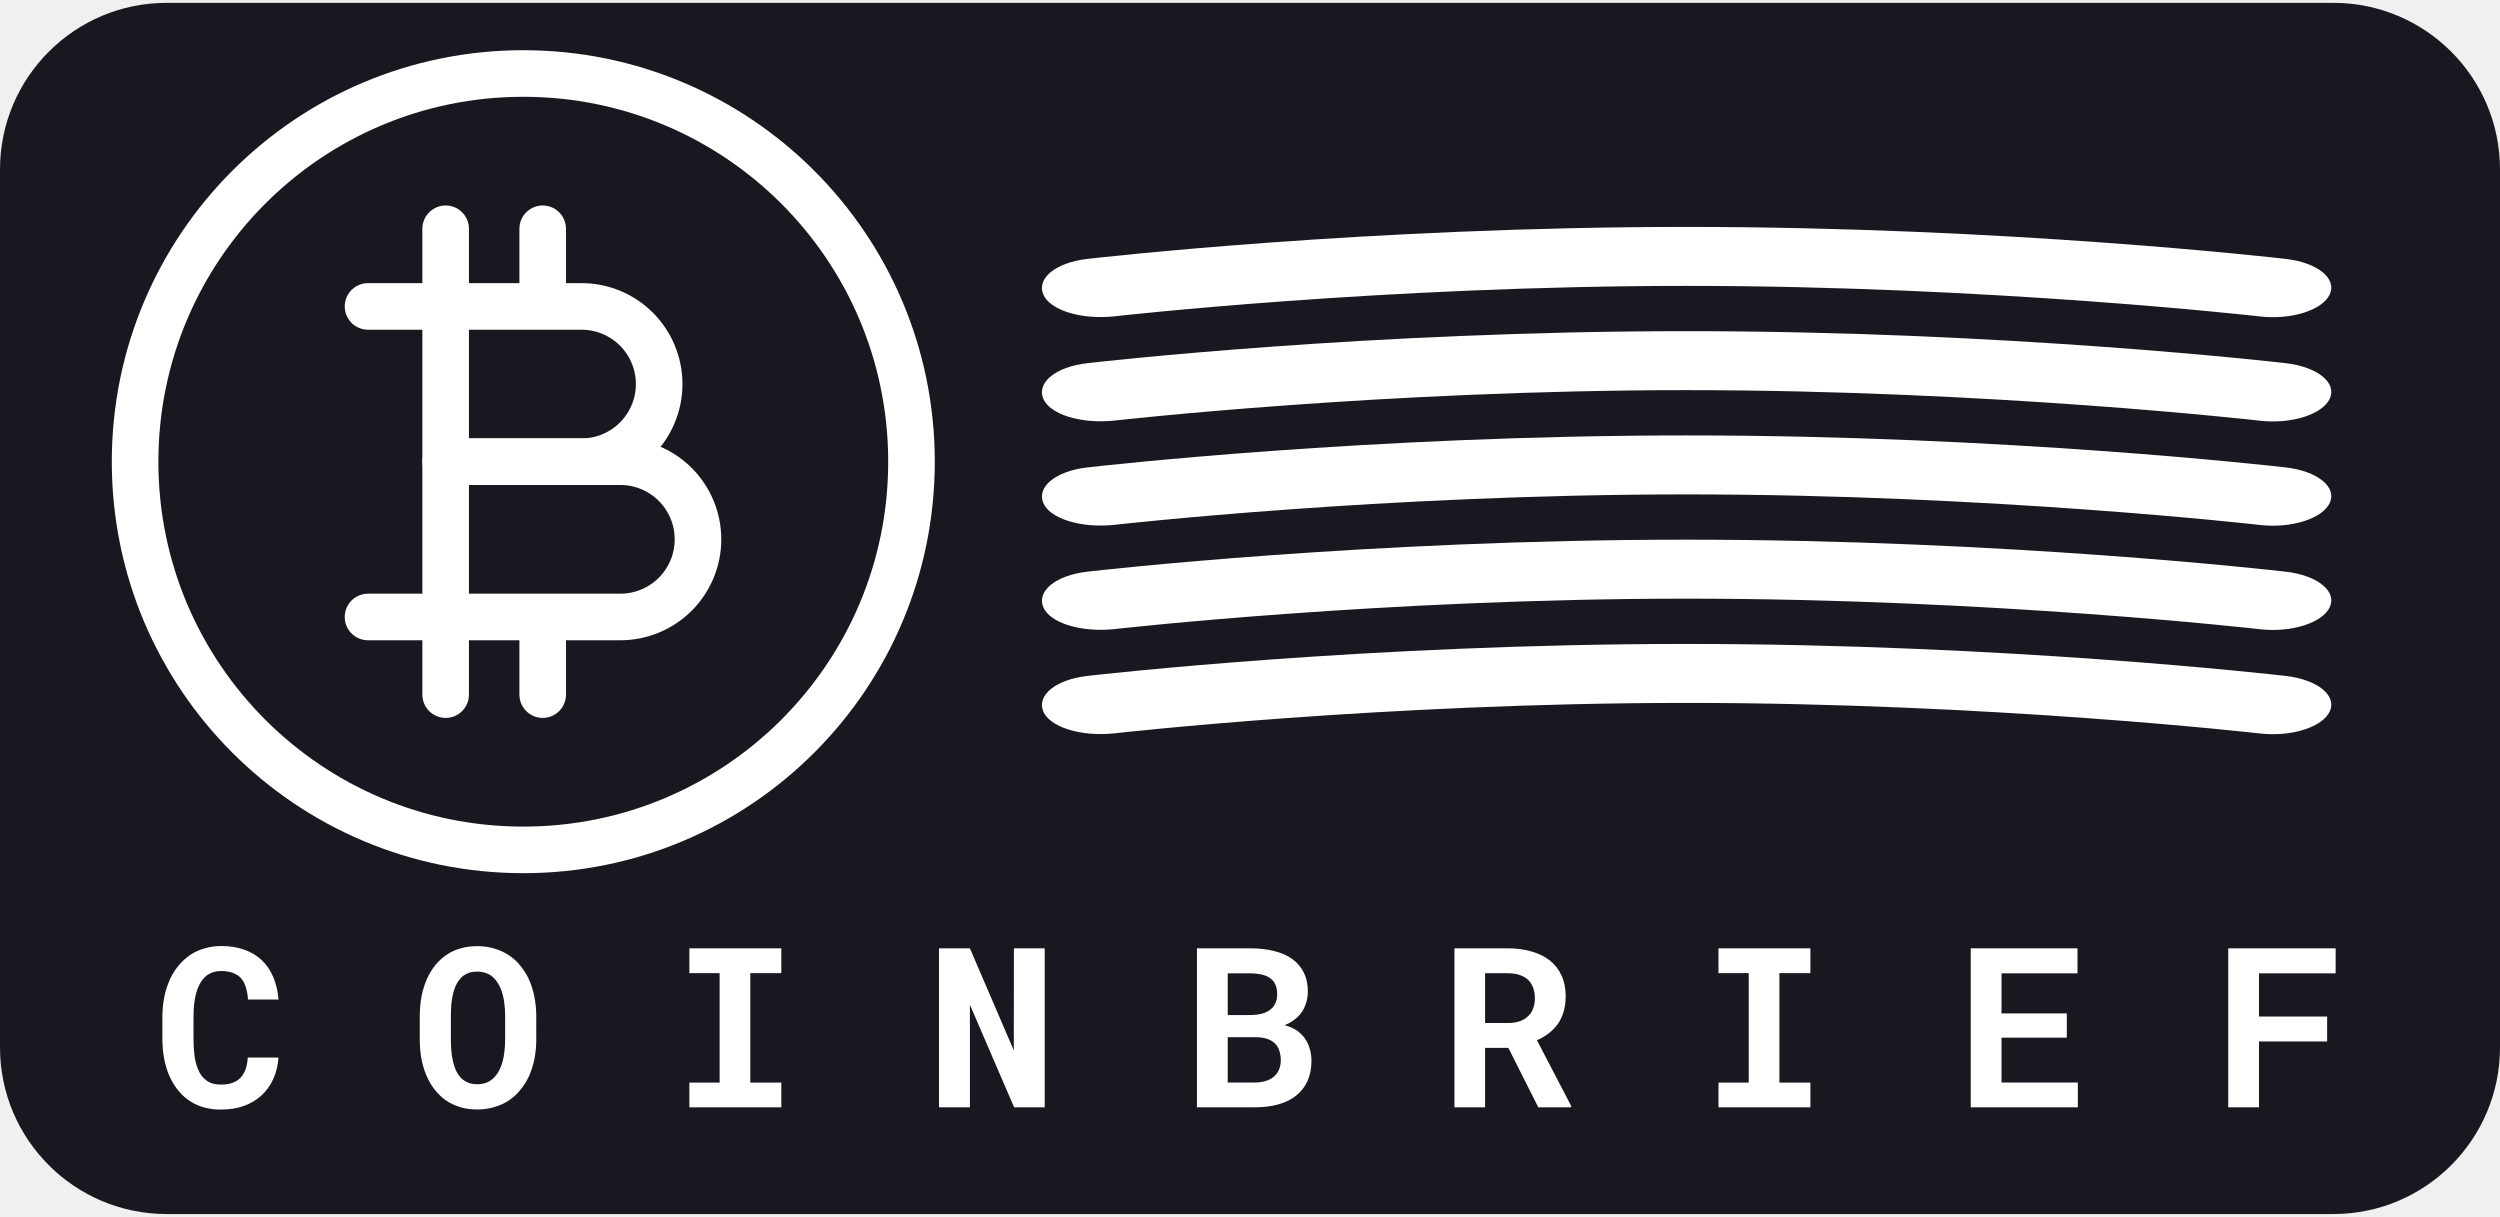
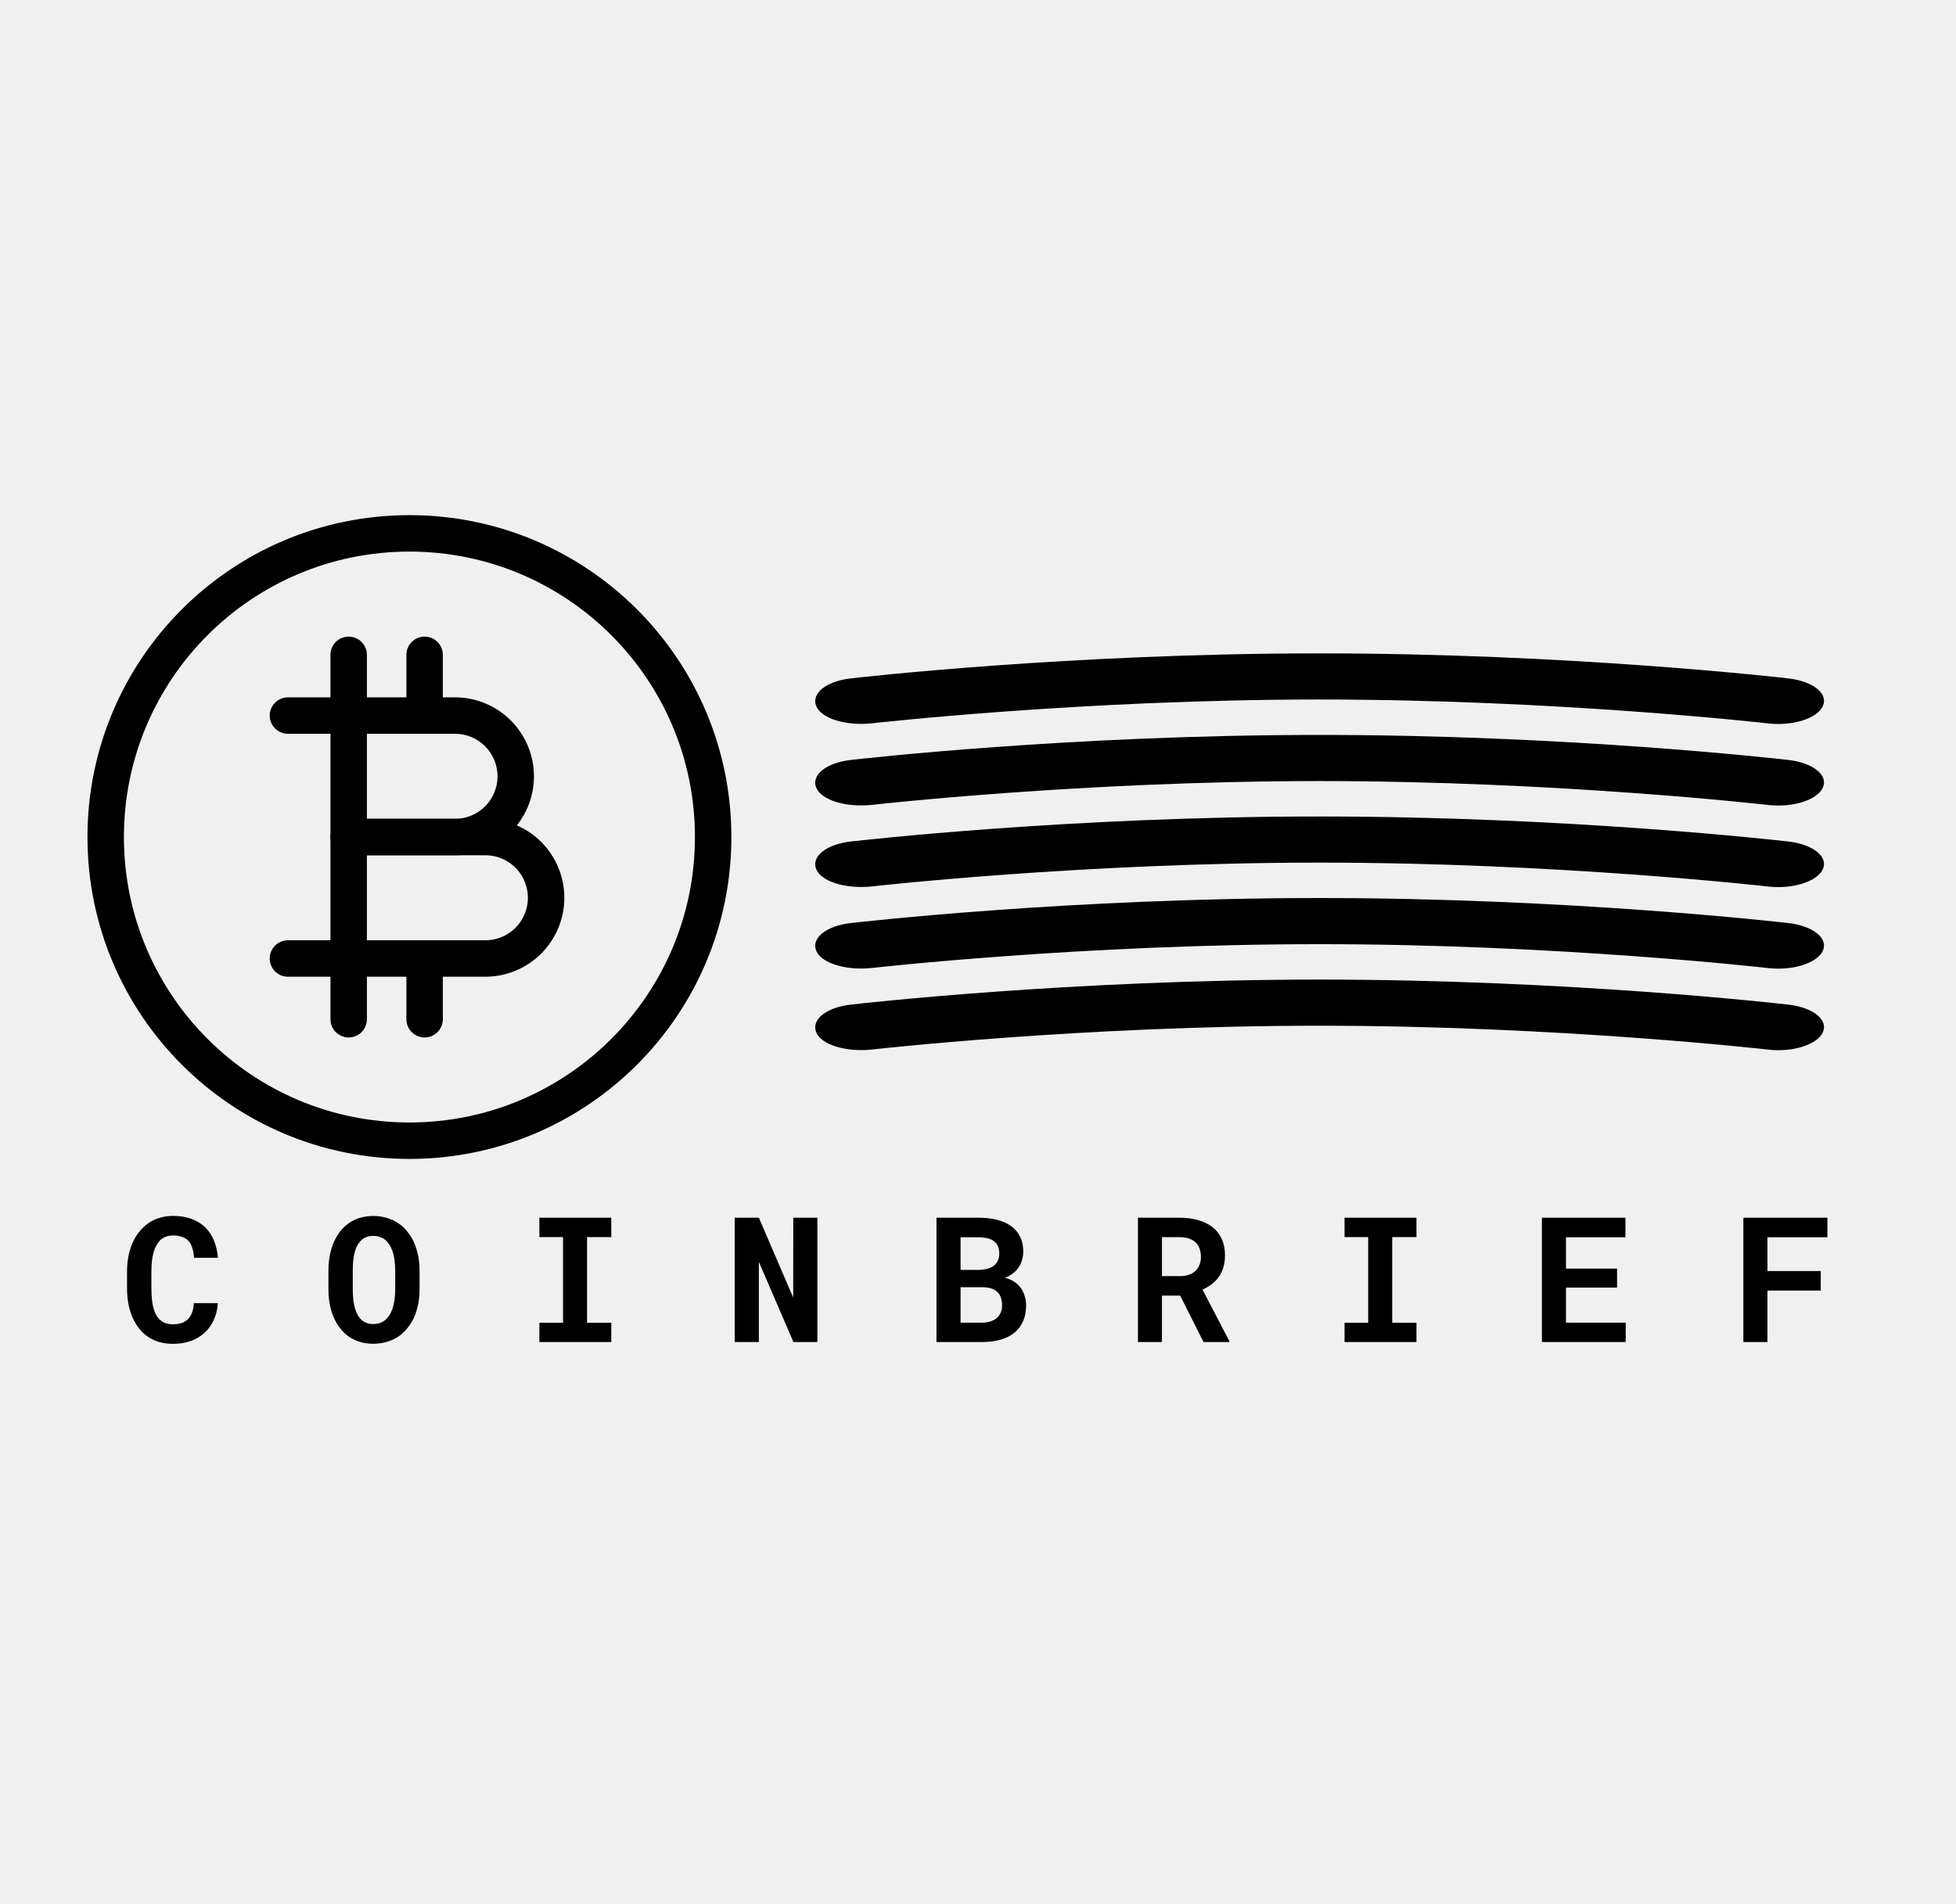
- <svg xmlns="http://www.w3.org/2000/svg" width="300" height="146" viewBox="0 0 300 146" fill="none">
-   <rect y="0.342" width="300" height="145.342" rx="20" fill="#181820" />
+ <svg xmlns="http://www.w3.org/2000/svg" width="150" height="146" viewBox="0 0 300 146" fill="none">
+   <rect y="0.342" width="150" height="145.342" rx="20" fill="transpranet" />
  <g clip-path="url(#clip0_16_178)">
    <g clip-path="url(#clip1_16_178)">
-       <path d="M62.795 101.987C88.523 101.987 109.379 81.131 109.379 55.404C109.379 29.676 88.523 8.82 62.795 8.82C37.068 8.82 16.211 29.676 16.211 55.404C16.211 81.131 37.068 101.987 62.795 101.987Z" stroke="white" stroke-width="5.59" stroke-linecap="round" stroke-linejoin="round" />
-       <path d="M53.478 36.77V55.404H69.783C72.254 55.404 74.624 54.422 76.371 52.675C78.118 50.928 79.1 48.558 79.1 46.087C79.1 43.616 78.118 41.246 76.371 39.499C74.624 37.752 72.254 36.77 69.783 36.77H65.124M53.478 36.77H44.162M53.478 36.77V27.453M53.478 36.77H65.124M65.124 36.77V27.453" stroke="white" stroke-width="5.59" stroke-linecap="round" stroke-linejoin="round" />
-       <path d="M53.478 74.037V55.404H74.441C76.912 55.404 79.282 56.385 81.029 58.133C82.776 59.88 83.758 62.249 83.758 64.721C83.758 67.191 82.776 69.561 81.029 71.308C79.282 73.056 76.912 74.037 74.441 74.037H65.124M53.478 74.037V83.354M53.478 74.037H44.162H65.124M53.478 74.037H65.124M65.124 74.037V83.354" stroke="white" stroke-width="5.59" stroke-linecap="round" stroke-linejoin="round" />
+       <path d="M62.795 101.987C88.523 101.987 109.379 81.131 109.379 55.404C109.379 29.676 88.523 8.82 62.795 8.82C37.068 8.82 16.211 29.676 16.211 55.404C16.211 81.131 37.068 101.987 62.795 101.987Z" stroke="currentColor" stroke-width="5.59" stroke-linecap="round" stroke-linejoin="round" />
+       <path d="M53.478 36.77V55.404H69.783C72.254 55.404 74.624 54.422 76.371 52.675C78.118 50.928 79.1 48.558 79.1 46.087C79.1 43.616 78.118 41.246 76.371 39.499C74.624 37.752 72.254 36.77 69.783 36.77H65.124M53.478 36.77H44.162M53.478 36.77V27.453M53.478 36.77H65.124M65.124 36.77V27.453" stroke="currentColor" stroke-width="5.59" stroke-linecap="round" stroke-linejoin="round" />
+       <path d="M53.478 74.037V55.404H74.441C76.912 55.404 79.282 56.385 81.029 58.133C82.776 59.88 83.758 62.249 83.758 64.721C83.758 67.191 82.776 69.561 81.029 71.308C79.282 73.056 76.912 74.037 74.441 74.037H65.124M53.478 74.037V83.354M53.478 74.037H44.162H65.124M53.478 74.037H65.124M65.124 74.037V83.354" stroke="currentColor" stroke-width="5.59" stroke-linecap="round" stroke-linejoin="round" />
    </g>
    <g clip-path="url(#clip2_16_178)">
      <g clip-path="url(#clip3_16_178)">
-         <path d="M274.297 31.071C272.939 30.915 240.617 27.23 202.379 27.23C164.142 27.23 131.827 30.915 130.469 31.071C126.678 31.506 124.399 33.397 125.186 35.312C125.96 37.199 129.632 38.361 133.613 37.971C133.937 37.939 165.886 34.307 202.386 34.307C238.887 34.307 270.836 37.932 271.152 37.971C274.965 38.414 278.714 37.217 279.579 35.312C280.444 33.408 278.081 31.506 274.297 31.071Z" fill="white" />
-         <path d="M274.297 43.582C272.939 43.426 240.617 39.74 202.379 39.74C164.142 39.74 131.827 43.426 130.469 43.582C126.678 44.017 124.399 45.908 125.186 47.823C125.96 49.71 129.632 50.871 133.613 50.482C133.937 50.45 165.886 46.818 202.386 46.818C238.887 46.818 270.836 50.443 271.152 50.482C274.965 50.924 278.714 49.728 279.579 47.823C280.445 45.918 278.081 44.017 274.297 43.582Z" fill="white" />
-         <path d="M274.297 56.092C272.939 55.936 240.617 52.251 202.379 52.251C164.142 52.251 131.827 55.936 130.469 56.092C126.678 56.528 124.399 58.418 125.186 60.334C125.96 62.221 129.632 63.382 133.613 62.992C133.937 62.961 165.886 59.328 202.386 59.328C238.887 59.328 270.836 62.953 271.152 62.992C274.965 63.435 278.714 62.238 279.579 60.334C280.445 58.429 278.081 56.528 274.297 56.092Z" fill="white" />
-         <path d="M274.297 68.603C272.939 68.447 240.617 64.761 202.379 64.761C164.142 64.761 131.827 68.444 130.469 68.603C126.678 69.038 124.399 70.929 125.186 72.844C125.96 74.731 129.632 75.892 133.613 75.503C133.937 75.471 165.886 71.839 202.386 71.839C238.887 71.839 270.836 75.464 271.152 75.503C274.965 75.945 278.714 74.749 279.579 72.844C280.444 70.939 278.081 69.038 274.297 68.603Z" fill="white" />
-         <path d="M274.297 81.113C272.939 80.957 240.617 77.272 202.379 77.272C164.142 77.272 131.827 80.957 130.469 81.113C126.678 81.549 124.399 83.439 125.186 85.355C125.96 87.242 129.632 88.403 133.613 88.013C133.937 87.982 165.886 84.349 202.386 84.349C238.887 84.349 270.836 87.975 271.152 88.013C274.965 88.456 278.714 87.259 279.579 85.355C280.444 83.45 278.081 81.549 274.297 81.113Z" fill="white" />
+         <path d="M274.297 31.071C272.939 30.915 240.617 27.23 202.379 27.23C164.142 27.23 131.827 30.915 130.469 31.071C126.678 31.506 124.399 33.397 125.186 35.312C125.96 37.199 129.632 38.361 133.613 37.971C133.937 37.939 165.886 34.307 202.386 34.307C238.887 34.307 270.836 37.932 271.152 37.971C274.965 38.414 278.714 37.217 279.579 35.312C280.444 33.408 278.081 31.506 274.297 31.071Z" fill="currentColor" />
+         <path d="M274.297 43.582C272.939 43.426 240.617 39.74 202.379 39.74C164.142 39.74 131.827 43.426 130.469 43.582C126.678 44.017 124.399 45.908 125.186 47.823C125.96 49.71 129.632 50.871 133.613 50.482C133.937 50.45 165.886 46.818 202.386 46.818C238.887 46.818 270.836 50.443 271.152 50.482C274.965 50.924 278.714 49.728 279.579 47.823C280.445 45.918 278.081 44.017 274.297 43.582Z" fill="currentColor" />
+         <path d="M274.297 56.092C272.939 55.936 240.617 52.251 202.379 52.251C164.142 52.251 131.827 55.936 130.469 56.092C126.678 56.528 124.399 58.418 125.186 60.334C125.96 62.221 129.632 63.382 133.613 62.992C133.937 62.961 165.886 59.328 202.386 59.328C238.887 59.328 270.836 62.953 271.152 62.992C274.965 63.435 278.714 62.238 279.579 60.334C280.445 58.429 278.081 56.528 274.297 56.092Z" fill="currentColor" />
+         <path d="M274.297 68.603C272.939 68.447 240.617 64.761 202.379 64.761C164.142 64.761 131.827 68.444 130.469 68.603C126.678 69.038 124.399 70.929 125.186 72.844C125.96 74.731 129.632 75.892 133.613 75.503C133.937 75.471 165.886 71.839 202.386 71.839C238.887 71.839 270.836 75.464 271.152 75.503C274.965 75.945 278.714 74.749 279.579 72.844C280.444 70.939 278.081 69.038 274.297 68.603Z" fill="currentColor" />
+         <path d="M274.297 81.113C272.939 80.957 240.617 77.272 202.379 77.272C164.142 77.272 131.827 80.957 130.469 81.113C126.678 81.549 124.399 83.439 125.186 85.355C125.96 87.242 129.632 88.403 133.613 88.013C133.937 87.982 165.886 84.349 202.386 84.349C238.887 84.349 270.836 87.975 271.152 88.013C274.965 88.456 278.714 87.259 279.579 85.355C280.444 83.45 278.081 81.549 274.297 81.113Z" fill="currentColor" />
      </g>
    </g>
  </g>
-   <path d="M33.413 126.901C33.352 127.862 33.142 128.727 32.784 129.495C32.435 130.264 31.963 130.919 31.369 131.461C30.775 132.002 30.068 132.422 29.247 132.719C28.426 133.007 27.517 133.151 26.522 133.151C25.735 133.151 25.006 133.05 24.334 132.85C23.67 132.64 23.072 132.343 22.539 131.959C22.05 131.6 21.613 131.168 21.229 130.662C20.853 130.155 20.534 129.596 20.272 128.985C20.019 128.373 19.822 127.701 19.683 126.967C19.552 126.233 19.486 125.456 19.486 124.635V122.067C19.486 121.298 19.547 120.569 19.669 119.879C19.792 119.18 19.975 118.534 20.22 117.94C20.499 117.215 20.866 116.568 21.32 116.001C21.774 115.433 22.29 114.953 22.866 114.56C23.382 114.228 23.945 113.974 24.556 113.8C25.177 113.616 25.84 113.525 26.548 113.525C27.596 113.525 28.526 113.673 29.338 113.97C30.16 114.267 30.858 114.691 31.435 115.241C32.011 115.791 32.465 116.464 32.797 117.258C33.129 118.053 33.339 118.949 33.426 119.944H29.758C29.723 119.377 29.636 118.879 29.496 118.451C29.365 118.023 29.173 117.665 28.919 117.376C28.657 117.097 28.33 116.887 27.937 116.748C27.552 116.599 27.089 116.525 26.548 116.525C26.26 116.525 25.989 116.555 25.735 116.617C25.491 116.678 25.264 116.769 25.054 116.892C24.696 117.101 24.39 117.403 24.137 117.796C23.893 118.18 23.696 118.63 23.548 119.145C23.434 119.547 23.351 119.992 23.299 120.482C23.246 120.962 23.22 121.482 23.22 122.041V124.635C23.22 125.395 23.259 126.076 23.338 126.679C23.425 127.273 23.556 127.792 23.731 128.238C23.853 128.543 23.997 128.814 24.163 129.05C24.338 129.286 24.535 129.482 24.753 129.64C24.989 129.814 25.251 129.945 25.539 130.033C25.836 130.111 26.163 130.151 26.522 130.151C27.002 130.151 27.434 130.089 27.819 129.967C28.203 129.845 28.531 129.653 28.801 129.391C29.072 129.129 29.286 128.792 29.443 128.382C29.601 127.971 29.697 127.478 29.732 126.901H33.413ZM64.352 124.74C64.352 125.561 64.277 126.342 64.129 127.085C63.98 127.818 63.766 128.5 63.487 129.129C63.19 129.758 62.823 130.334 62.386 130.858C61.95 131.382 61.452 131.819 60.893 132.168C60.386 132.474 59.827 132.71 59.216 132.876C58.613 133.05 57.962 133.138 57.264 133.138C56.521 133.138 55.835 133.042 55.206 132.85C54.578 132.657 54.005 132.387 53.49 132.037C52.984 131.67 52.529 131.229 52.128 130.714C51.726 130.19 51.39 129.6 51.119 128.945C50.874 128.343 50.686 127.687 50.555 126.98C50.433 126.272 50.372 125.526 50.372 124.74V121.962C50.372 121.124 50.442 120.329 50.582 119.577C50.73 118.826 50.944 118.132 51.224 117.494C51.494 116.892 51.822 116.346 52.206 115.857C52.599 115.367 53.049 114.948 53.556 114.599C54.054 114.258 54.613 113.996 55.233 113.813C55.853 113.629 56.525 113.538 57.25 113.538C57.984 113.538 58.67 113.634 59.307 113.826C59.954 114.009 60.535 114.276 61.05 114.625C61.565 114.957 62.015 115.359 62.399 115.83C62.792 116.302 63.129 116.822 63.408 117.39C63.714 118.036 63.945 118.743 64.103 119.512C64.269 120.281 64.352 121.097 64.352 121.962V124.74ZM60.617 121.936C60.617 121.447 60.591 120.984 60.539 120.547C60.495 120.102 60.421 119.691 60.316 119.315C60.185 118.844 60.011 118.425 59.792 118.058C59.574 117.682 59.316 117.376 59.019 117.141C58.783 116.966 58.517 116.831 58.22 116.734C57.932 116.638 57.608 116.59 57.25 116.59C56.91 116.59 56.6 116.634 56.32 116.721C56.049 116.809 55.805 116.935 55.587 117.101C55.289 117.346 55.036 117.652 54.827 118.018C54.626 118.385 54.468 118.813 54.355 119.302C54.268 119.678 54.202 120.088 54.158 120.534C54.123 120.979 54.106 121.447 54.106 121.936V124.74C54.106 125.202 54.123 125.648 54.158 126.076C54.193 126.504 54.255 126.901 54.342 127.268C54.438 127.731 54.578 128.155 54.761 128.539C54.953 128.915 55.176 129.22 55.429 129.456C55.665 129.666 55.931 129.827 56.228 129.941C56.534 130.054 56.879 130.111 57.264 130.111C57.63 130.111 57.967 130.059 58.272 129.954C58.578 129.849 58.849 129.696 59.085 129.495C59.382 129.251 59.63 128.945 59.831 128.578C60.041 128.203 60.207 127.779 60.329 127.308C60.425 126.941 60.495 126.539 60.539 126.102C60.591 125.665 60.617 125.211 60.617 124.74V121.936ZM82.725 113.8H93.757V116.774H90.036V129.915H93.757V132.876H82.725V129.915H86.355V116.774H82.725V113.8ZM125.364 132.876H121.695L116.389 120.573V132.876H112.681V113.8H116.389L121.656 126.05L121.669 113.8H125.364V132.876ZM143.633 132.876V113.8H150.039C151.079 113.8 152.022 113.904 152.869 114.114C153.725 114.324 154.455 114.643 155.057 115.071C155.66 115.499 156.123 116.04 156.446 116.695C156.778 117.35 156.944 118.123 156.944 119.014C156.935 119.591 156.83 120.137 156.629 120.652C156.437 121.158 156.149 121.604 155.765 121.988C155.555 122.198 155.315 122.39 155.044 122.565C154.782 122.739 154.49 122.888 154.166 123.01V123.023C154.795 123.198 155.293 123.421 155.66 123.691C156.036 123.962 156.35 124.277 156.603 124.635C156.865 125.019 157.057 125.438 157.18 125.893C157.311 126.338 157.376 126.801 157.376 127.281C157.376 128.198 157.219 129.006 156.905 129.705C156.59 130.404 156.14 130.989 155.555 131.461C154.97 131.932 154.258 132.286 153.42 132.522C152.581 132.758 151.638 132.876 150.59 132.876H143.633ZM147.327 124.464V129.902H150.603C151.083 129.902 151.511 129.841 151.887 129.718C152.271 129.596 152.59 129.43 152.843 129.22C153.123 128.985 153.332 128.701 153.472 128.369C153.62 128.037 153.695 127.666 153.695 127.255C153.695 126.827 153.638 126.443 153.524 126.102C153.42 125.762 153.249 125.473 153.013 125.237C152.778 124.993 152.472 124.805 152.096 124.674C151.721 124.543 151.275 124.473 150.76 124.464H147.327ZM147.327 121.805H150.066C150.625 121.796 151.118 121.731 151.546 121.608C151.974 121.477 152.319 121.285 152.581 121.032C152.799 120.831 152.965 120.586 153.079 120.298C153.201 120.01 153.262 119.682 153.262 119.315C153.262 118.931 153.21 118.595 153.105 118.307C153.009 118.018 152.861 117.778 152.66 117.586C152.398 117.315 152.044 117.119 151.598 116.996C151.162 116.874 150.646 116.809 150.052 116.8H147.327V121.805ZM181.004 125.748H178.213V132.876H174.532V113.8H180.925C181.982 113.8 182.939 113.926 183.795 114.18C184.651 114.424 185.384 114.787 185.996 115.267C186.598 115.747 187.061 116.346 187.384 117.062C187.716 117.778 187.882 118.608 187.882 119.551C187.882 120.233 187.799 120.848 187.633 121.399C187.476 121.94 187.249 122.425 186.952 122.853C186.646 123.29 186.279 123.67 185.852 123.993C185.432 124.316 184.961 124.595 184.437 124.831L188.537 132.705V132.876H184.594L181.004 125.748ZM178.213 122.761H180.938C181.506 122.761 182.004 122.683 182.432 122.525C182.869 122.359 183.222 122.124 183.493 121.818C183.72 121.573 183.891 121.281 184.004 120.94C184.126 120.599 184.188 120.219 184.188 119.8C184.188 119.294 184.109 118.848 183.952 118.464C183.803 118.071 183.576 117.748 183.27 117.494C183 117.267 182.668 117.093 182.275 116.97C181.882 116.848 181.432 116.787 180.925 116.787H178.213V122.761ZM206.217 113.8H217.248V116.774H213.528V129.915H217.248V132.876H206.217V129.915H209.846V116.774H206.217V113.8ZM248.016 124.517H240.182V129.902H249.34V132.876H236.487V113.8H249.3V116.8H240.182V121.608H248.016V124.517ZM279.256 124.975H271.081V132.876H267.386V113.8H280.278V116.8H271.081V121.988H279.256V124.975Z" fill="white" />
+   <path d="M33.413 126.901C33.352 127.862 33.142 128.727 32.784 129.495C32.435 130.264 31.963 130.919 31.369 131.461C30.775 132.002 30.068 132.422 29.247 132.719C28.426 133.007 27.517 133.151 26.522 133.151C25.735 133.151 25.006 133.05 24.334 132.85C23.67 132.64 23.072 132.343 22.539 131.959C22.05 131.6 21.613 131.168 21.229 130.662C20.853 130.155 20.534 129.596 20.272 128.985C20.019 128.373 19.822 127.701 19.683 126.967C19.552 126.233 19.486 125.456 19.486 124.635V122.067C19.486 121.298 19.547 120.569 19.669 119.879C19.792 119.18 19.975 118.534 20.22 117.94C20.499 117.215 20.866 116.568 21.32 116.001C21.774 115.433 22.29 114.953 22.866 114.56C23.382 114.228 23.945 113.974 24.556 113.8C25.177 113.616 25.84 113.525 26.548 113.525C27.596 113.525 28.526 113.673 29.338 113.97C30.16 114.267 30.858 114.691 31.435 115.241C32.011 115.791 32.465 116.464 32.797 117.258C33.129 118.053 33.339 118.949 33.426 119.944H29.758C29.723 119.377 29.636 118.879 29.496 118.451C29.365 118.023 29.173 117.665 28.919 117.376C28.657 117.097 28.33 116.887 27.937 116.748C27.552 116.599 27.089 116.525 26.548 116.525C26.26 116.525 25.989 116.555 25.735 116.617C25.491 116.678 25.264 116.769 25.054 116.892C24.696 117.101 24.39 117.403 24.137 117.796C23.893 118.18 23.696 118.63 23.548 119.145C23.434 119.547 23.351 119.992 23.299 120.482C23.246 120.962 23.22 121.482 23.22 122.041V124.635C23.22 125.395 23.259 126.076 23.338 126.679C23.425 127.273 23.556 127.792 23.731 128.238C23.853 128.543 23.997 128.814 24.163 129.05C24.338 129.286 24.535 129.482 24.753 129.64C24.989 129.814 25.251 129.945 25.539 130.033C25.836 130.111 26.163 130.151 26.522 130.151C27.002 130.151 27.434 130.089 27.819 129.967C28.203 129.845 28.531 129.653 28.801 129.391C29.072 129.129 29.286 128.792 29.443 128.382C29.601 127.971 29.697 127.478 29.732 126.901H33.413ZM64.352 124.74C64.352 125.561 64.277 126.342 64.129 127.085C63.98 127.818 63.766 128.5 63.487 129.129C63.19 129.758 62.823 130.334 62.386 130.858C61.95 131.382 61.452 131.819 60.893 132.168C60.386 132.474 59.827 132.71 59.216 132.876C58.613 133.05 57.962 133.138 57.264 133.138C56.521 133.138 55.835 133.042 55.206 132.85C54.578 132.657 54.005 132.387 53.49 132.037C52.984 131.67 52.529 131.229 52.128 130.714C51.726 130.19 51.39 129.6 51.119 128.945C50.874 128.343 50.686 127.687 50.555 126.98C50.433 126.272 50.372 125.526 50.372 124.74V121.962C50.372 121.124 50.442 120.329 50.582 119.577C50.73 118.826 50.944 118.132 51.224 117.494C51.494 116.892 51.822 116.346 52.206 115.857C52.599 115.367 53.049 114.948 53.556 114.599C54.054 114.258 54.613 113.996 55.233 113.813C55.853 113.629 56.525 113.538 57.25 113.538C57.984 113.538 58.67 113.634 59.307 113.826C59.954 114.009 60.535 114.276 61.05 114.625C61.565 114.957 62.015 115.359 62.399 115.83C62.792 116.302 63.129 116.822 63.408 117.39C63.714 118.036 63.945 118.743 64.103 119.512C64.269 120.281 64.352 121.097 64.352 121.962V124.74ZM60.617 121.936C60.617 121.447 60.591 120.984 60.539 120.547C60.495 120.102 60.421 119.691 60.316 119.315C60.185 118.844 60.011 118.425 59.792 118.058C59.574 117.682 59.316 117.376 59.019 117.141C58.783 116.966 58.517 116.831 58.22 116.734C57.932 116.638 57.608 116.59 57.25 116.59C56.91 116.59 56.6 116.634 56.32 116.721C56.049 116.809 55.805 116.935 55.587 117.101C55.289 117.346 55.036 117.652 54.827 118.018C54.626 118.385 54.468 118.813 54.355 119.302C54.268 119.678 54.202 120.088 54.158 120.534C54.123 120.979 54.106 121.447 54.106 121.936V124.74C54.106 125.202 54.123 125.648 54.158 126.076C54.193 126.504 54.255 126.901 54.342 127.268C54.438 127.731 54.578 128.155 54.761 128.539C54.953 128.915 55.176 129.22 55.429 129.456C55.665 129.666 55.931 129.827 56.228 129.941C56.534 130.054 56.879 130.111 57.264 130.111C57.63 130.111 57.967 130.059 58.272 129.954C58.578 129.849 58.849 129.696 59.085 129.495C59.382 129.251 59.63 128.945 59.831 128.578C60.041 128.203 60.207 127.779 60.329 127.308C60.425 126.941 60.495 126.539 60.539 126.102C60.591 125.665 60.617 125.211 60.617 124.74V121.936ZM82.725 113.8H93.757V116.774H90.036V129.915H93.757V132.876H82.725V129.915H86.355V116.774H82.725V113.8ZM125.364 132.876H121.695L116.389 120.573V132.876H112.681V113.8H116.389L121.656 126.05L121.669 113.8H125.364V132.876ZM143.633 132.876V113.8H150.039C151.079 113.8 152.022 113.904 152.869 114.114C153.725 114.324 154.455 114.643 155.057 115.071C155.66 115.499 156.123 116.04 156.446 116.695C156.778 117.35 156.944 118.123 156.944 119.014C156.935 119.591 156.83 120.137 156.629 120.652C156.437 121.158 156.149 121.604 155.765 121.988C155.555 122.198 155.315 122.39 155.044 122.565C154.782 122.739 154.49 122.888 154.166 123.01V123.023C154.795 123.198 155.293 123.421 155.66 123.691C156.036 123.962 156.35 124.277 156.603 124.635C156.865 125.019 157.057 125.438 157.18 125.893C157.311 126.338 157.376 126.801 157.376 127.281C157.376 128.198 157.219 129.006 156.905 129.705C156.59 130.404 156.14 130.989 155.555 131.461C154.97 131.932 154.258 132.286 153.42 132.522C152.581 132.758 151.638 132.876 150.59 132.876H143.633ZM147.327 124.464V129.902H150.603C151.083 129.902 151.511 129.841 151.887 129.718C152.271 129.596 152.59 129.43 152.843 129.22C153.123 128.985 153.332 128.701 153.472 128.369C153.62 128.037 153.695 127.666 153.695 127.255C153.695 126.827 153.638 126.443 153.524 126.102C153.42 125.762 153.249 125.473 153.013 125.237C152.778 124.993 152.472 124.805 152.096 124.674C151.721 124.543 151.275 124.473 150.76 124.464H147.327ZM147.327 121.805H150.066C150.625 121.796 151.118 121.731 151.546 121.608C151.974 121.477 152.319 121.285 152.581 121.032C152.799 120.831 152.965 120.586 153.079 120.298C153.201 120.01 153.262 119.682 153.262 119.315C153.262 118.931 153.21 118.595 153.105 118.307C153.009 118.018 152.861 117.778 152.66 117.586C152.398 117.315 152.044 117.119 151.598 116.996C151.162 116.874 150.646 116.809 150.052 116.8H147.327V121.805ZM181.004 125.748H178.213V132.876H174.532V113.8H180.925C181.982 113.8 182.939 113.926 183.795 114.18C184.651 114.424 185.384 114.787 185.996 115.267C186.598 115.747 187.061 116.346 187.384 117.062C187.716 117.778 187.882 118.608 187.882 119.551C187.882 120.233 187.799 120.848 187.633 121.399C187.476 121.94 187.249 122.425 186.952 122.853C186.646 123.29 186.279 123.67 185.852 123.993C185.432 124.316 184.961 124.595 184.437 124.831L188.537 132.705V132.876H184.594L181.004 125.748ZM178.213 122.761H180.938C181.506 122.761 182.004 122.683 182.432 122.525C182.869 122.359 183.222 122.124 183.493 121.818C183.72 121.573 183.891 121.281 184.004 120.94C184.126 120.599 184.188 120.219 184.188 119.8C184.188 119.294 184.109 118.848 183.952 118.464C183.803 118.071 183.576 117.748 183.27 117.494C183 117.267 182.668 117.093 182.275 116.97C181.882 116.848 181.432 116.787 180.925 116.787H178.213V122.761ZM206.217 113.8H217.248V116.774H213.528V129.915H217.248V132.876H206.217V129.915H209.846V116.774H206.217V113.8ZM248.016 124.517H240.182V129.902H249.34V132.876H236.487V113.8H249.3V116.8H240.182V121.608H248.016V124.517ZM279.256 124.975H271.081V132.876H267.386V113.8H280.278V116.8H271.081V121.988H279.256V124.975Z" fill="currentColor" />
  <defs>
    <clipPath id="clip0_16_178">
-       <rect width="288.82" height="98.944" fill="white" transform="translate(5.59009 5.93164)" />
+       <rect width="288.82" height="98.944" fill="currentColor" transform="translate(5.59009 5.93164)" />
    </clipPath>
    <clipPath id="clip1_16_178">
-       <rect width="98.758" height="98.758" fill="white" transform="translate(13.4163 6.02472)" />
+       <rect width="98.758" height="98.758" fill="currentColor" transform="translate(13.4163 6.02472)" />
    </clipPath>
    <clipPath id="clip2_16_178">
-       <rect width="168.82" height="98.944" fill="white" transform="translate(117.764 5.93158)" />
+       <rect width="168.82" height="98.944" fill="currentColor" transform="translate(117.764 5.93158)" />
    </clipPath>
    <clipPath id="clip3_16_178">
-       <rect width="168.82" height="77.646" fill="white" transform="translate(117.764 27.2297)" />
+       <rect width="168.82" height="77.646" fill="currentColor" transform="translate(117.764 27.2297)" />
    </clipPath>
  </defs>
</svg>
